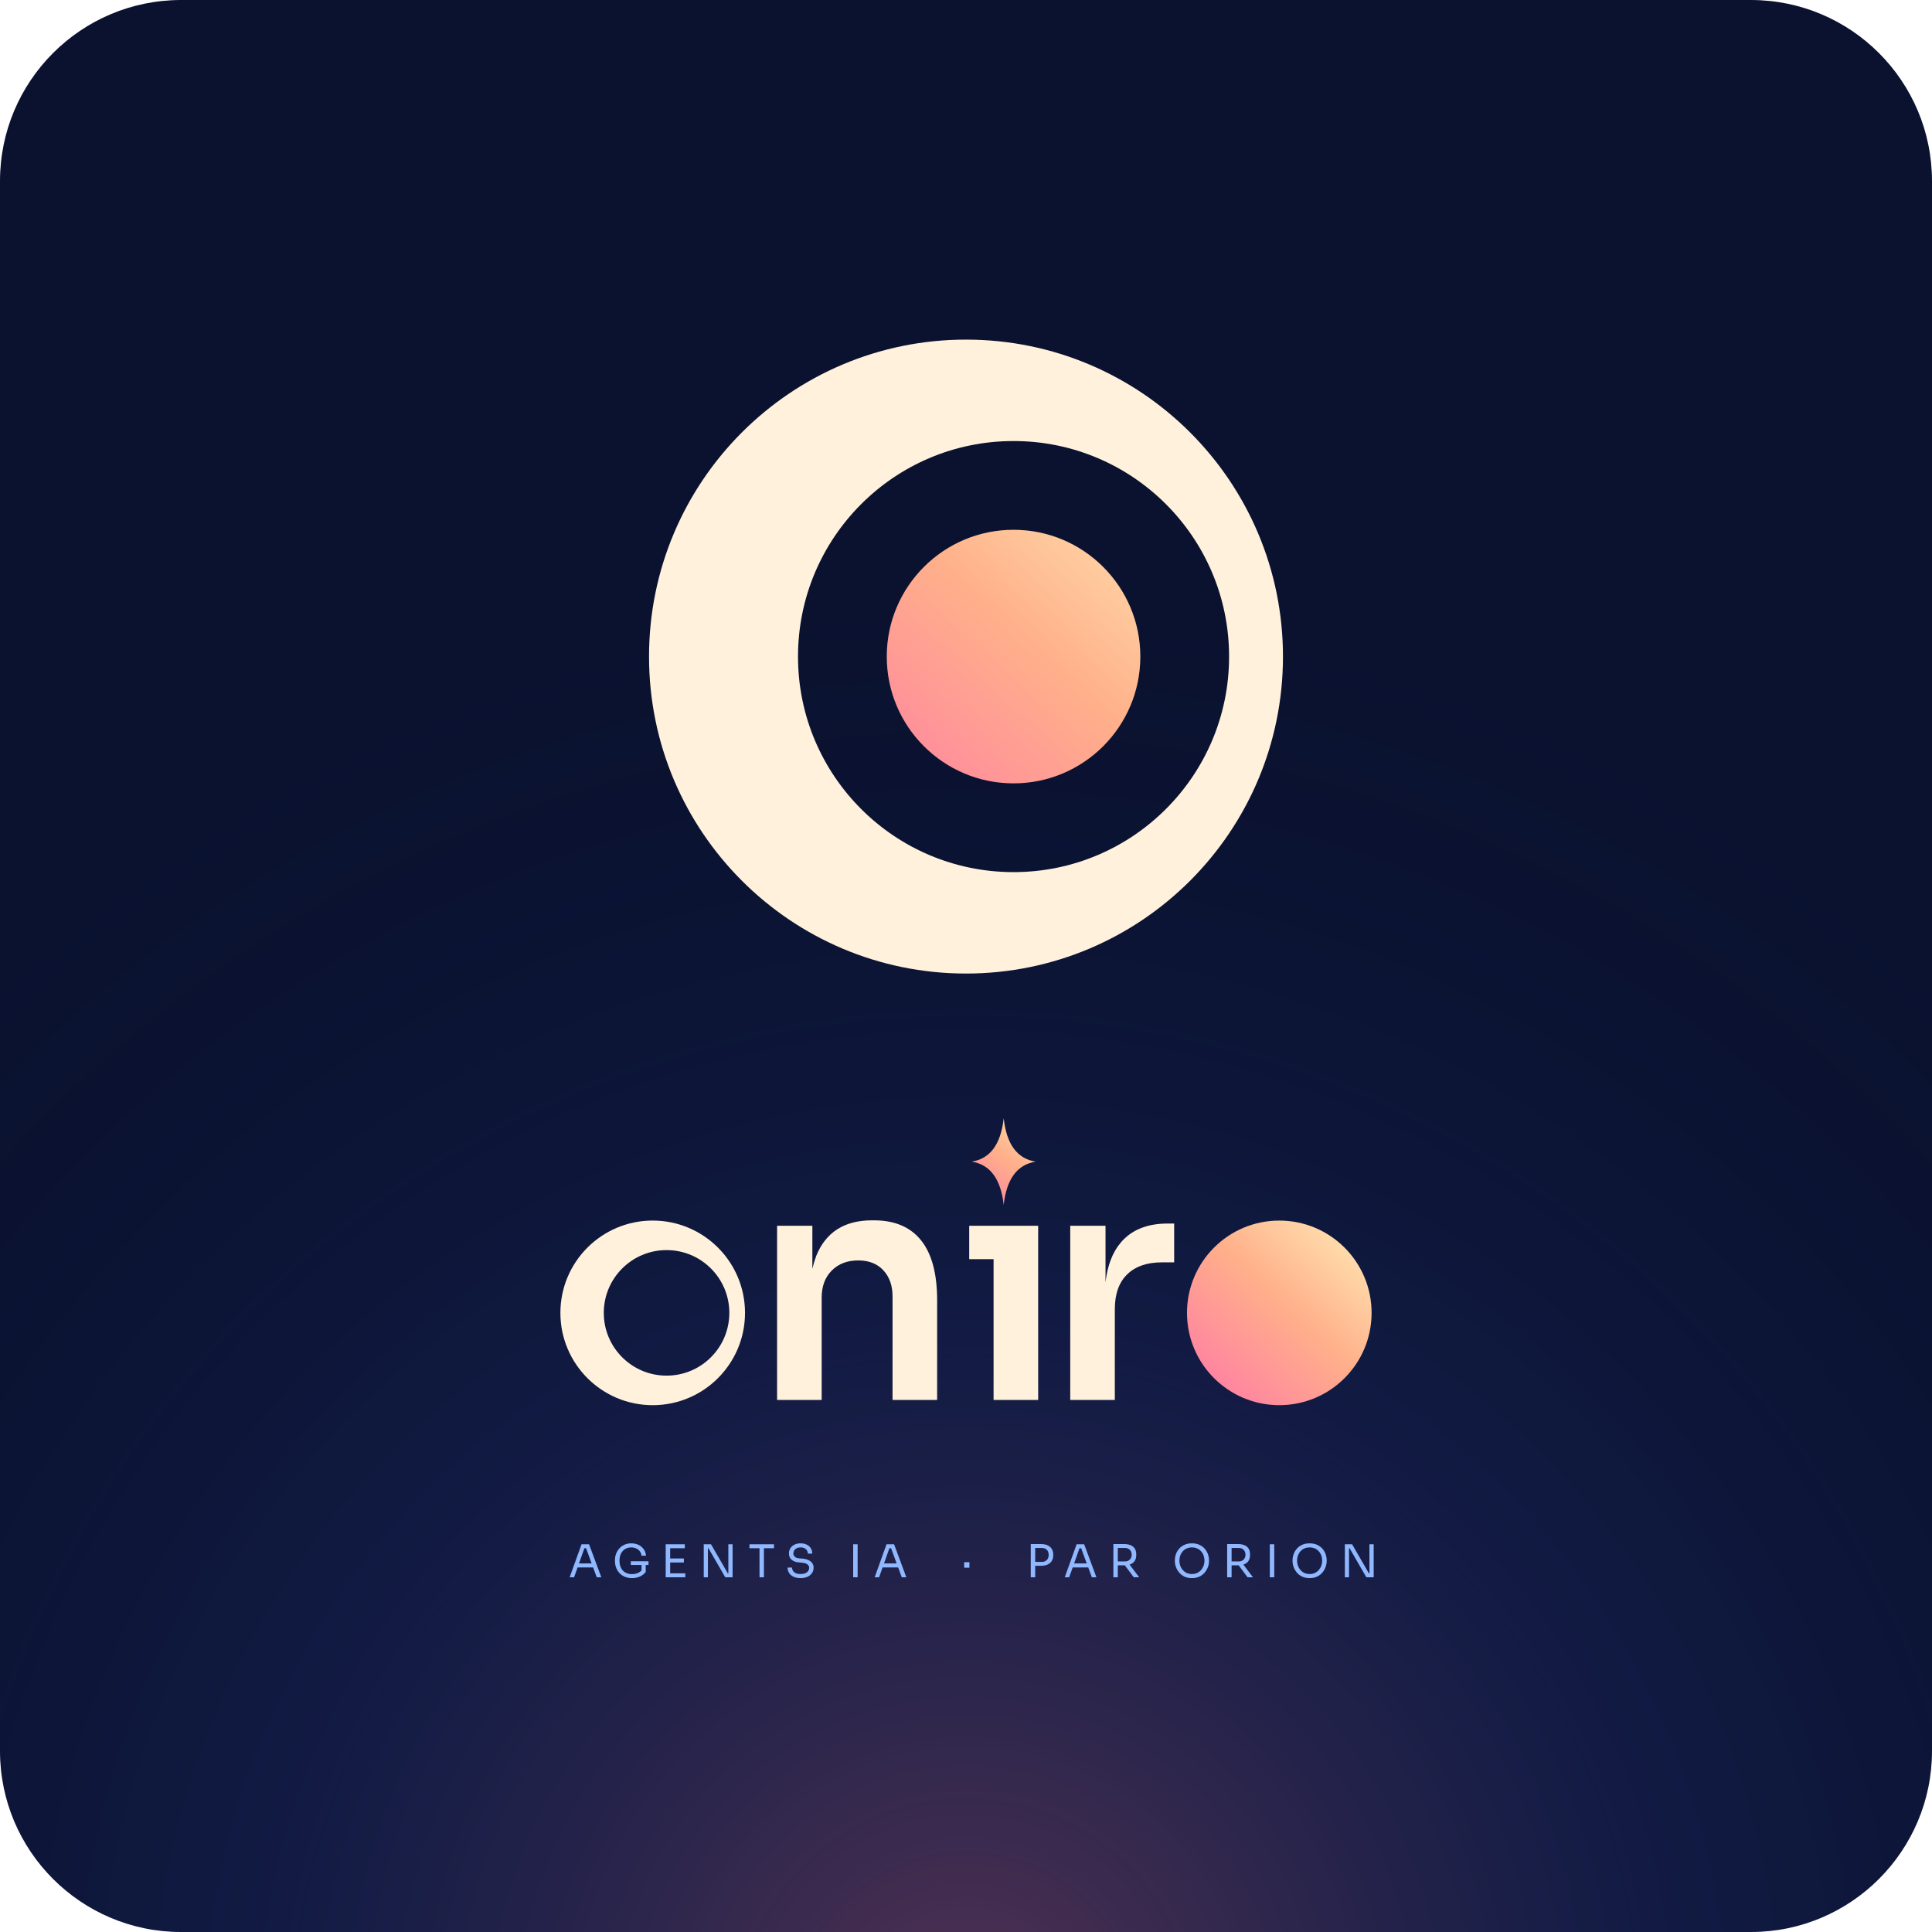
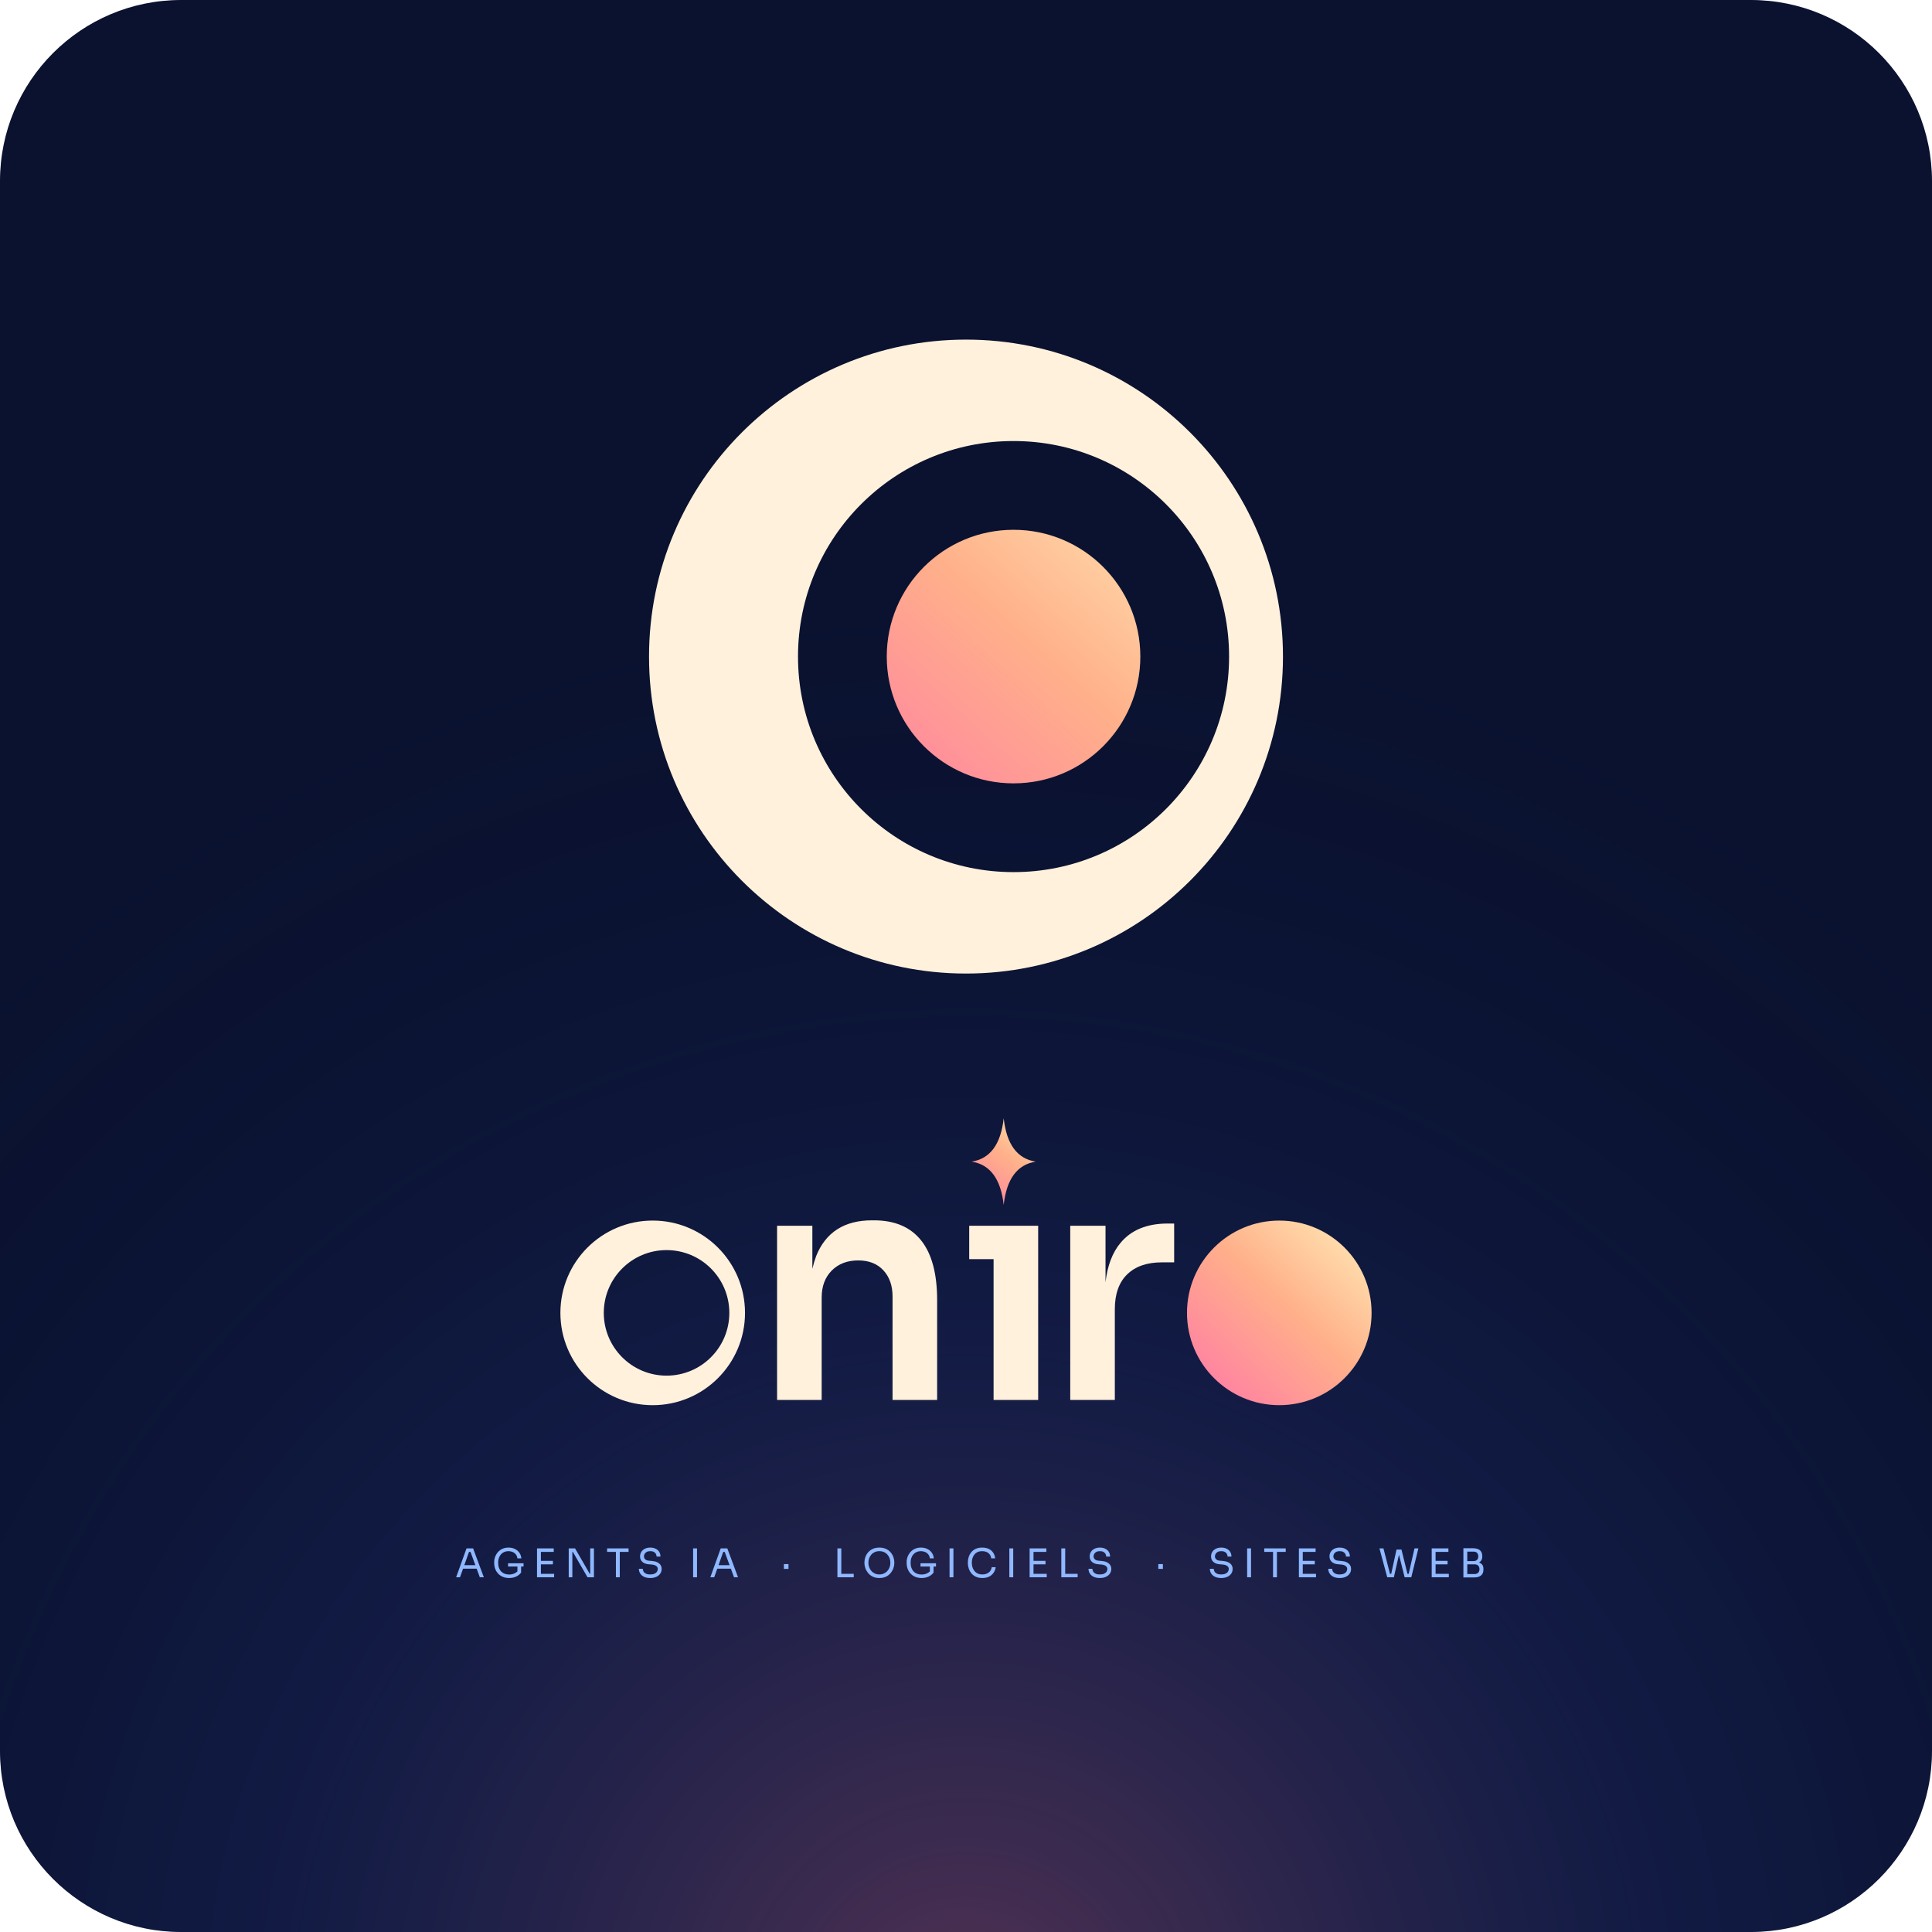
<svg xmlns="http://www.w3.org/2000/svg" viewBox="0 0 1024 1024" width="1024" height="1024">
  <clipPath id="bc">
    <rect width="1024" height="1024" rx="96" />
  </clipPath>
  <g clip-path="url(#bc)">
    <rect width="1024" height="1024" fill="#0a1230" />
    <defs>
      <radialGradient id="bh" gradientUnits="userSpaceOnUse" cx="512" cy="1075.2" r="768">
        <stop offset="0" stop-color="#ff7fa3" stop-opacity=".30" />
        <stop offset=".5" stop-color="#3b4fb8" stop-opacity=".14" />
        <stop offset="1" stop-color="#0a1230" stop-opacity="0" />
      </radialGradient>
    </defs>
    <rect width="1024" height="1024" fill="url(#bh)" />
  </g>
  <defs>
    <linearGradient id="bg" gradientUnits="userSpaceOnUse" x1="461.60" y1="432.00" x2="612.80" y2="264.00">
      <stop offset="0" stop-color="#ff7fa3" />
      <stop offset=".55" stop-color="#ffb08a" />
      <stop offset="1" stop-color="#ffe2b0" />
    </linearGradient>
  </defs>
  <path fill-rule="evenodd" fill="#fff1dc" d="M344.00,348.00a168.00,168.00 0 1 0 336.00,0a168.00,168.00 0 1 0 -336.00,0ZM422.96,348.00a114.24,114.24 0 1 0 228.48,0a114.24,114.24 0 1 0 -228.48,0Z" />
  <circle cx="537.20" cy="348.00" r="67.20" fill="url(#bg)" />
  <defs>
    <linearGradient id="bw" gradientUnits="userSpaceOnUse" x1="638.91" y1="737.43" x2="717.19" y2="654.26">
      <stop offset="0" stop-color="#ff7fa3" />
      <stop offset=".55" stop-color="#ffb08a" />
      <stop offset="1" stop-color="#ffe2b0" />
    </linearGradient>
  </defs>
  <path fill-rule="evenodd" fill="#fff1dc" d="M297.02,695.85a48.92,48.92 0 1 0 97.85,0a48.92,48.92 0 1 0 -97.85,0ZM320.02,695.85a33.27,33.27 0 1 0 66.54,0a33.27,33.27 0 1 0 -66.54,0Z" />
  <path d="M435.50 742L411.87 742L411.87 649.69L430.57 649.69L430.57 672.47Q431.42 668.90 432.61 665.67L432.61 665.67Q436.35 656.32 443.75 651.56Q451.14 646.80 462.19 646.80L462.19 646.80L463.21 646.80Q479.70 646.80 488.20 657.42Q496.70 668.05 496.70 689.13L496.70 689.13L496.70 742L473.07 742L473.07 687.09Q473.07 678.59 468.23 673.32Q463.38 668.05 454.88 668.05L454.88 668.05Q446.21 668.05 440.86 673.40Q435.50 678.76 435.50 687.77L435.50 687.77L435.50 742Z" fill="#fff1dc" />
  <clipPath id="bwi">
    <rect x="511.70" y="648.69" width="40.55" height="96.31" />
  </clipPath>
  <path d="M550.25 742L526.62 742L526.62 667.37L513.70 667.37L513.70 649.69L550.25 649.69L550.25 742ZM535.29 638.64Q528.32 638.64 525.00 634.99Q521.69 631.33 521.69 625.72Q521.69 620.11 525.00 616.54Q528.32 612.97 535.29 612.97Q542.26 612.97 545.49 616.54Q548.72 620.11 548.72 625.72Q548.72 631.33 545.49 634.99Q542.26 638.64 535.29 638.64Z" fill="#fff1dc" clip-path="url(#bwi)" />
  <defs>
    <linearGradient id="bws" gradientUnits="userSpaceOnUse" x1="514.98" y1="637.79" x2="548.98" y2="593.59">
      <stop offset="0" stop-color="#ff7fa3" />
      <stop offset=".55" stop-color="#ffb08a" />
      <stop offset="1" stop-color="#ffe2b0" />
    </linearGradient>
  </defs>
  <path d="M531.98,592.74Q534.27,613.40 548.96,615.69Q534.27,617.99 531.98,638.64Q529.68,617.99 514.99,615.69Q529.68,613.40 531.98,592.74Z" fill="url(#bws)" />
  <path d="M590.88 742L567.25 742L567.25 649.69L585.95 649.69L585.95 679.61Q587.48 666.35 593.94 658.70L593.94 658.70Q602.44 648.50 618.93 648.50L618.93 648.50L622.33 648.50L622.33 669.07L615.87 669.07Q603.97 669.07 597.43 675.44Q590.88 681.82 590.88 693.89L590.88 693.89L590.88 742Z" fill="#fff1dc" />
  <circle cx="678.05" cy="695.85" r="48.92" fill="url(#bw)" />
-   <path d="M304.27 836L301.92 836L308.23 818.48L312.21 818.48L318.72 836L316.29 836L314.37 830.77L306.14 830.77L304.27 836ZM306.88 828.66L313.58 828.66L310.63 820.59L309.74 820.59L306.88 828.66ZM334.96 836.43L334.96 836.43Q332.92 836.43 331.27 835.76Q329.61 835.09 328.42 833.86Q327.24 832.64 326.59 830.97Q325.94 829.30 325.94 827.34L325.94 827.34L325.94 826.81Q325.94 825.13 326.53 823.56Q327.12 821.98 328.23 820.72Q329.35 819.46 330.96 818.73Q332.56 818 334.58 818L334.58 818Q336.76 818 338.47 818.83Q340.17 819.66 341.20 821.13Q342.24 822.61 342.40 824.55L342.40 824.55L340.00 824.55Q339.84 823.09 339.04 822.12Q338.25 821.14 337.09 820.65Q335.92 820.16 334.58 820.16L334.58 820.16Q333.21 820.16 332.06 820.65Q330.91 821.14 330.08 822.06Q329.25 822.97 328.80 824.24Q328.34 825.51 328.34 827.10L328.34 827.10Q328.34 828.90 328.83 830.25Q329.32 831.61 330.21 832.51Q331.10 833.41 332.31 833.86Q333.52 834.32 334.96 834.32L334.96 834.32Q337.00 834.32 338.56 833.48L338.56 833.48Q339.40 833.02 340.03 832.42L340.03 832.42L340.03 829.47L334.34 829.47L334.34 827.50L343.72 827.50L343.72 829.47L342.24 829.47L342.24 833.17Q341.06 834.70 339.21 835.57Q337.36 836.43 334.96 836.43ZM363.21 836L352.84 836L352.84 818.48L362.97 818.48L362.97 820.59L355.20 820.59L355.20 826.04L362.47 826.04L362.47 828.15L355.20 828.15L355.20 833.89L363.21 833.89L363.21 836ZM375.21 836L373.00 836L373.00 818.48L376.84 818.48L385.75 833.89L386.04 833.89L386.04 818.48L388.29 818.48L388.29 836L384.40 836L375.50 820.59L375.21 820.59L375.21 836ZM404.90 836L402.55 836L402.55 820.59L397.22 820.59L397.22 818.48L410.23 818.48L410.23 820.59L404.90 820.59L404.90 836ZM424.32 836.43L424.32 836.43Q422.13 836.43 420.60 835.71Q419.06 834.99 418.24 833.72Q417.43 832.45 417.43 830.84L417.43 830.84L419.78 830.84Q419.78 831.63 420.20 832.42Q420.62 833.22 421.62 833.74Q422.61 834.27 424.32 834.27L424.32 834.27Q425.90 834.27 426.91 833.80Q427.92 833.34 428.40 832.58Q428.88 831.82 428.88 830.94L428.88 830.94Q428.88 829.86 427.94 829.15Q427.00 828.44 425.20 828.27L425.20 828.27L423.26 828.10Q420.93 827.91 419.54 826.66Q418.15 825.42 418.15 823.38L418.15 823.38Q418.15 821.77 418.93 820.57Q419.71 819.37 421.10 818.68Q422.49 818 424.34 818L424.34 818Q426.16 818 427.56 818.67Q428.95 819.34 429.73 820.56Q430.51 821.77 430.51 823.45L430.51 823.45L428.16 823.45Q428.16 822.61 427.76 821.86Q427.36 821.12 426.52 820.64Q425.68 820.16 424.34 820.16L424.34 820.16Q423.04 820.16 422.19 820.62Q421.34 821.07 420.92 821.80Q420.50 822.54 420.50 823.38L420.50 823.38Q420.50 824.34 421.24 825.08Q421.99 825.82 423.45 825.94L423.45 825.94L425.40 826.11Q427.20 826.26 428.50 826.87Q429.81 827.48 430.52 828.50Q431.23 829.52 431.23 830.94L431.23 830.94Q431.23 832.54 430.36 833.79Q429.50 835.04 427.94 835.74Q426.38 836.43 424.32 836.43ZM454.56 836L452.20 836L452.20 818.48L454.56 818.48L454.56 836ZM465.93 836L463.58 836L469.89 818.48L473.88 818.48L480.38 836L477.96 836L476.04 830.77L467.80 830.77L465.93 836ZM468.55 828.66L475.24 828.66L472.29 820.59L471.40 820.59L468.55 828.66ZM513.81 830.91L511.03 830.91L511.03 827.98L513.81 827.98L513.81 830.91ZM548.68 836L546.33 836L546.33 818.38L551.68 818.38Q553.84 818.38 555.30 819.07Q556.75 819.75 557.49 821Q558.24 822.25 558.24 823.95L558.24 823.95L558.24 824.34Q558.24 826.02 557.49 827.28Q556.75 828.54 555.30 829.22Q553.84 829.90 551.68 829.90L551.68 829.90L548.68 829.90L548.68 836ZM552.12 820.45L548.68 820.45L548.68 827.84L552.12 827.84Q553.36 827.84 554.18 827.35Q555.00 826.86 555.42 826.02Q555.84 825.18 555.84 824.14L555.84 824.14Q555.84 823.09 555.42 822.25Q555.00 821.41 554.18 820.93Q553.36 820.45 552.12 820.45L552.12 820.45ZM566.68 836L564.33 836L570.64 818.48L574.63 818.48L581.13 836L578.71 836L576.79 830.77L568.56 830.77L566.68 836ZM569.30 828.66L576.00 828.66L573.04 820.59L572.16 820.59L569.30 828.66ZM592.46 836L590.11 836L590.11 818.38L595.84 818.38Q597.76 818.38 599.20 818.96Q600.64 819.54 601.44 820.74Q602.23 821.94 602.23 823.83L602.23 823.83L602.23 824.22Q602.23 826.11 601.42 827.31Q600.62 828.51 599.20 829.09L599.20 829.09Q598.94 829.18 598.70 829.26L598.70 829.26L603.79 836L600.93 836L596.20 829.66Q596.04 829.66 595.84 829.66L595.84 829.66L592.46 829.66L592.46 836ZM596.28 820.45L592.46 820.45L592.46 827.58L596.28 827.58Q597.38 827.58 598.17 827.12Q598.96 826.66 599.40 825.86Q599.83 825.06 599.83 824.02Q599.83 822.99 599.40 822.19Q598.96 821.38 598.17 820.92Q597.38 820.45 596.28 820.45L596.28 820.45ZM631.75 836.43L631.75 836.43Q629.40 836.43 627.69 835.59Q625.99 834.75 624.88 833.38Q623.78 832.02 623.24 830.46Q622.70 828.90 622.70 827.46L622.70 827.46L622.70 826.93Q622.70 825.37 623.25 823.78Q623.80 822.20 624.93 820.89Q626.06 819.58 627.75 818.79Q629.44 818 631.75 818L631.75 818Q634.05 818 635.74 818.79Q637.44 819.58 638.56 820.89Q639.69 822.20 640.24 823.78Q640.80 825.37 640.80 826.93L640.80 826.93L640.80 827.46Q640.80 828.90 640.26 830.46Q639.72 832.02 638.61 833.38Q637.51 834.75 635.80 835.59Q634.10 836.43 631.75 836.43ZM631.75 834.27L631.75 834.27Q633.28 834.27 634.52 833.70Q635.76 833.12 636.62 832.12Q637.48 831.13 637.94 829.87Q638.40 828.61 638.40 827.22L638.40 827.22Q638.40 825.75 637.94 824.48Q637.48 823.21 636.62 822.24Q635.76 821.26 634.52 820.71Q633.28 820.16 631.75 820.16L631.75 820.16Q630.21 820.16 628.98 820.71Q627.74 821.26 626.88 822.24Q626.01 823.21 625.56 824.48Q625.10 825.75 625.10 827.22L625.10 827.22Q625.10 828.61 625.56 829.87Q626.01 831.13 626.88 832.12Q627.74 833.12 628.98 833.70Q630.21 834.27 631.75 834.27ZM652.77 836L650.42 836L650.42 818.38L656.16 818.38Q658.08 818.38 659.52 818.96Q660.96 819.54 661.75 820.74Q662.54 821.94 662.54 823.83L662.54 823.83L662.54 824.22Q662.54 826.11 661.74 827.31Q660.93 828.51 659.52 829.09L659.52 829.09Q659.25 829.18 659.01 829.26L659.01 829.26L664.10 836L661.24 836L656.52 829.66Q656.35 829.66 656.16 829.66L656.16 829.66L652.77 829.66L652.77 836ZM656.59 820.45L652.77 820.45L652.77 827.58L656.59 827.58Q657.69 827.58 658.48 827.12Q659.28 826.66 659.71 825.86Q660.14 825.06 660.14 824.02Q660.14 822.99 659.71 822.19Q659.28 821.38 658.48 820.92Q657.69 820.45 656.59 820.45L656.59 820.45ZM675.38 836L673.03 836L673.03 818.48L675.38 818.48L675.38 836ZM694.12 836.43L694.12 836.43Q691.77 836.43 690.07 835.59Q688.36 834.75 687.26 833.38Q686.16 832.02 685.62 830.46Q685.08 828.90 685.08 827.46L685.08 827.46L685.08 826.93Q685.08 825.37 685.63 823.78Q686.18 822.20 687.31 820.89Q688.44 819.58 690.13 818.79Q691.82 818 694.12 818L694.12 818Q696.43 818 698.12 818.79Q699.81 819.58 700.94 820.89Q702.07 822.20 702.62 823.78Q703.17 825.37 703.17 826.93L703.17 826.93L703.17 827.46Q703.17 828.90 702.63 830.46Q702.09 832.02 700.99 833.38Q699.88 834.75 698.18 835.59Q696.48 836.43 694.12 836.43ZM694.12 834.27L694.12 834.27Q695.66 834.27 696.90 833.70Q698.13 833.12 699.00 832.12Q699.86 831.13 700.32 829.87Q700.77 828.61 700.77 827.22L700.77 827.22Q700.77 825.75 700.32 824.48Q699.86 823.21 699.00 822.24Q698.13 821.26 696.90 820.71Q695.66 820.16 694.12 820.16L694.12 820.16Q692.59 820.16 691.35 820.71Q690.12 821.26 689.25 822.24Q688.39 823.21 687.93 824.48Q687.48 825.75 687.48 827.22L687.48 827.22Q687.48 828.61 687.93 829.87Q688.39 831.13 689.25 832.12Q690.12 833.12 691.35 833.70Q692.59 834.27 694.12 834.27ZM715.00 836L712.80 836L712.80 818.48L716.64 818.48L725.54 833.89L725.83 833.89L725.83 818.48L728.08 818.48L728.08 836L724.20 836L715.29 820.59L715.00 820.59L715.00 836Z" fill="#8fb8ff" />
+   <path d="M243.80 836L241.75 836L247.27 820.67L250.75 820.67L256.45 836L254.32 836L252.64 831.42L245.44 831.42L243.80 836ZM246.09 829.57L251.95 829.57L249.37 822.52L248.59 822.52L246.09 829.57ZM269.82 836.38L269.82 836.38Q268.04 836.38 266.59 835.79Q265.14 835.20 264.10 834.13Q263.06 833.06 262.49 831.60Q261.93 830.14 261.93 828.42L261.93 828.42L261.93 827.96Q261.93 826.49 262.44 825.11Q262.96 823.74 263.93 822.63Q264.91 821.53 266.32 820.89Q267.72 820.25 269.49 820.25L269.49 820.25Q271.40 820.25 272.89 820.97Q274.38 821.70 275.28 822.99Q276.19 824.28 276.33 825.98L276.33 825.98L274.23 825.98Q274.09 824.70 273.39 823.85Q272.70 823.00 271.68 822.57Q270.66 822.14 269.49 822.14L269.49 822.14Q268.29 822.14 267.28 822.57Q266.27 823.00 265.55 823.80Q264.82 824.60 264.43 825.71Q264.03 826.82 264.03 828.21L264.03 828.21Q264.03 829.78 264.46 830.97Q264.89 832.16 265.66 832.94Q266.44 833.73 267.50 834.13Q268.56 834.53 269.82 834.53L269.82 834.53Q271.61 834.53 272.97 833.79L272.97 833.79Q273.71 833.40 274.25 832.87L274.25 832.87L274.25 830.29L269.28 830.29L269.28 828.57L277.49 828.57L277.49 830.29L276.19 830.29L276.19 833.52Q275.16 834.87 273.54 835.62Q271.92 836.38 269.82 836.38ZM293.70 836L284.63 836L284.63 820.67L293.49 820.67L293.49 822.52L286.69 822.52L286.69 827.28L293.05 827.28L293.05 829.13L286.69 829.13L286.69 834.15L293.70 834.15L293.70 836ZM303.36 836L301.43 836L301.43 820.67L304.79 820.67L312.58 834.15L312.83 834.15L312.83 820.67L314.80 820.67L314.80 836L311.40 836L303.61 822.52L303.36 822.52L303.36 836ZM328.50 836L326.44 836L326.44 822.52L321.78 822.52L321.78 820.67L333.16 820.67L333.16 822.52L328.50 822.52L328.50 836ZM344.65 836.38L344.65 836.38Q342.73 836.38 341.39 835.75Q340.05 835.12 339.33 834.00Q338.62 832.89 338.62 831.49L338.62 831.49L340.68 831.49Q340.68 832.18 341.04 832.87Q341.41 833.56 342.28 834.03Q343.15 834.49 344.65 834.49L344.65 834.49Q346.03 834.49 346.91 834.08Q347.80 833.67 348.22 833.01Q348.64 832.35 348.64 831.57L348.64 831.57Q348.64 830.62 347.82 830.00Q347.00 829.38 345.42 829.24L345.42 829.24L343.72 829.09Q341.68 828.92 340.47 827.83Q339.25 826.74 339.25 824.95L339.25 824.95Q339.25 823.55 339.93 822.50Q340.61 821.45 341.83 820.85Q343.05 820.25 344.67 820.25L344.67 820.25Q346.26 820.25 347.48 820.84Q348.70 821.43 349.38 822.49Q350.06 823.55 350.06 825.02L350.06 825.02L348.01 825.02Q348.01 824.28 347.66 823.63Q347.31 822.98 346.58 822.56Q345.84 822.14 344.67 822.14L344.67 822.14Q343.53 822.14 342.79 822.54Q342.04 822.94 341.67 823.58Q341.31 824.22 341.31 824.95L341.31 824.95Q341.31 825.79 341.96 826.45Q342.61 827.10 343.89 827.20L343.89 827.20L345.59 827.35Q347.17 827.47 348.31 828.01Q349.45 828.54 350.07 829.44Q350.69 830.33 350.69 831.57L350.69 831.57Q350.69 832.98 349.94 834.07Q349.18 835.16 347.82 835.77Q346.45 836.38 344.65 836.38ZM369.43 836L367.37 836L367.37 820.67L369.43 820.67L369.43 836ZM378.54 836L376.48 836L382.00 820.67L385.49 820.67L391.18 836L389.06 836L387.38 831.42L380.18 831.42L378.54 836ZM380.83 829.57L386.69 829.57L384.10 822.52L383.33 822.52L380.83 829.57ZM417.91 831.55L415.48 831.55L415.48 828.99L417.91 828.99L417.91 831.55ZM452.50 836L443.85 836L443.85 820.67L445.91 820.67L445.91 834.15L452.50 834.15L452.50 836ZM466.09 836.38L466.09 836.38Q464.03 836.38 462.54 835.64Q461.05 834.91 460.08 833.71Q459.12 832.51 458.64 831.15Q458.17 829.78 458.17 828.52L458.17 828.52L458.17 828.06Q458.17 826.70 458.65 825.31Q459.14 823.92 460.12 822.78Q461.11 821.64 462.59 820.94Q464.07 820.25 466.09 820.25L466.09 820.25Q468.10 820.25 469.59 820.94Q471.07 821.64 472.05 822.78Q473.04 823.92 473.52 825.31Q474.01 826.70 474.01 828.06L474.01 828.06L474.01 828.52Q474.01 829.78 473.53 831.15Q473.06 832.51 472.09 833.71Q471.13 834.91 469.64 835.64Q468.15 836.38 466.09 836.38ZM466.09 834.49L466.09 834.49Q467.43 834.49 468.51 833.98Q469.60 833.48 470.35 832.61Q471.11 831.74 471.51 830.63Q471.91 829.53 471.91 828.31L471.91 828.31Q471.91 827.03 471.51 825.92Q471.11 824.81 470.35 823.96Q469.60 823.11 468.51 822.62Q467.43 822.14 466.09 822.14L466.09 822.14Q464.74 822.14 463.66 822.62Q462.58 823.11 461.83 823.96Q461.07 824.81 460.67 825.92Q460.27 827.03 460.27 828.31L460.27 828.31Q460.27 829.53 460.67 830.63Q461.07 831.74 461.83 832.61Q462.58 833.48 463.66 833.98Q464.74 834.49 466.09 834.49ZM488.43 836.38L488.43 836.38Q486.65 836.38 485.20 835.79Q483.75 835.20 482.71 834.13Q481.67 833.06 481.10 831.60Q480.54 830.14 480.54 828.42L480.54 828.42L480.54 827.96Q480.54 826.49 481.05 825.11Q481.57 823.74 482.54 822.63Q483.52 821.53 484.93 820.89Q486.33 820.25 488.10 820.25L488.10 820.25Q490.01 820.25 491.50 820.97Q492.99 821.70 493.89 822.99Q494.80 824.28 494.94 825.98L494.94 825.98L492.84 825.98Q492.70 824.70 492.00 823.85Q491.31 823.00 490.29 822.57Q489.27 822.14 488.10 822.14L488.10 822.14Q486.90 822.14 485.89 822.57Q484.88 823.00 484.16 823.80Q483.43 824.60 483.04 825.71Q482.64 826.82 482.64 828.21L482.64 828.21Q482.64 829.78 483.07 830.97Q483.50 832.16 484.27 832.94Q485.05 833.73 486.11 834.13Q487.17 834.53 488.43 834.53L488.43 834.53Q490.22 834.53 491.58 833.79L491.58 833.79Q492.32 833.40 492.86 832.87L492.86 832.87L492.86 830.29L487.89 830.29L487.89 828.57L496.10 828.57L496.10 830.29L494.80 830.29L494.80 833.52Q493.77 834.87 492.15 835.62Q490.53 836.38 488.43 836.38ZM505.34 836L503.28 836L503.28 820.67L505.34 820.67L505.34 836ZM520.69 836.38L520.69 836.38Q518.59 836.38 517.11 835.64Q515.63 834.91 514.72 833.73Q513.82 832.56 513.40 831.18Q512.98 829.80 512.98 828.52L512.98 828.52L512.98 828.06Q512.98 826.68 513.41 825.29Q513.84 823.90 514.75 822.77Q515.65 821.64 517.10 820.94Q518.55 820.25 520.56 820.25L520.56 820.25Q522.62 820.25 524.09 820.96Q525.56 821.68 526.42 822.96Q527.28 824.24 527.47 825.98L527.47 825.98L525.37 825.98Q525.20 824.68 524.53 823.83Q523.86 822.98 522.84 822.56Q521.82 822.14 520.56 822.14L520.56 822.14Q519.20 822.14 518.17 822.61Q517.14 823.09 516.46 823.94Q515.77 824.79 515.43 825.90Q515.08 827.01 515.08 828.31L515.08 828.31Q515.08 829.55 515.43 830.67Q515.77 831.78 516.48 832.64Q517.18 833.50 518.23 833.99Q519.28 834.49 520.69 834.49L520.69 834.49Q522.66 834.49 524.01 833.50Q525.35 832.51 525.64 830.64L525.64 830.64L527.74 830.64Q527.53 832.22 526.68 833.52Q525.83 834.82 524.33 835.60Q522.83 836.38 520.69 836.38ZM537.03 836L534.97 836L534.97 820.67L537.03 820.67L537.03 836ZM554.79 836L545.72 836L545.72 820.67L554.58 820.67L554.58 822.52L547.78 822.52L547.78 827.28L554.14 827.28L554.14 829.13L547.78 829.13L547.78 834.15L554.79 834.15L554.79 836ZM571.17 836L562.52 836L562.52 820.67L564.58 820.67L564.58 834.15L571.17 834.15L571.17 836ZM582.95 836.38L582.95 836.38Q581.04 836.38 579.70 835.75Q578.35 835.12 577.64 834.00Q576.93 832.89 576.93 831.49L576.93 831.49L578.98 831.49Q578.98 832.18 579.35 832.87Q579.72 833.56 580.59 834.03Q581.46 834.49 582.95 834.49L582.95 834.49Q584.34 834.49 585.22 834.08Q586.10 833.67 586.52 833.01Q586.94 832.35 586.94 831.57L586.94 831.57Q586.94 830.62 586.12 830.00Q585.31 829.38 583.73 829.24L583.73 829.24L582.03 829.09Q579.99 828.92 578.77 827.83Q577.56 826.74 577.56 824.95L577.56 824.95Q577.56 823.55 578.24 822.50Q578.92 821.45 580.14 820.85Q581.36 820.25 582.97 820.25L582.97 820.25Q584.57 820.25 585.79 820.84Q587.01 821.43 587.69 822.49Q588.37 823.55 588.37 825.02L588.37 825.02L586.31 825.02Q586.31 824.28 585.97 823.63Q585.62 822.98 584.89 822.56Q584.15 822.14 582.97 822.14L582.97 822.14Q581.84 822.14 581.10 822.54Q580.35 822.94 579.98 823.58Q579.61 824.22 579.61 824.95L579.61 824.95Q579.61 825.79 580.27 826.45Q580.92 827.10 582.20 827.20L582.20 827.20L583.90 827.35Q585.47 827.47 586.62 828.01Q587.76 828.54 588.38 829.44Q589.00 830.33 589.00 831.57L589.00 831.57Q589.00 832.98 588.25 834.07Q587.49 835.16 586.12 835.77Q584.76 836.38 582.95 836.38ZM616.36 831.55L613.93 831.55L613.93 828.99L616.36 828.99L616.36 831.55ZM647.28 836.38L647.28 836.38Q645.37 836.38 644.02 835.75Q642.68 835.12 641.96 834.00Q641.25 832.89 641.25 831.49L641.25 831.49L643.31 831.49Q643.31 832.18 643.68 832.87Q644.04 833.56 644.91 834.03Q645.79 834.49 647.28 834.49L647.28 834.49Q648.66 834.49 649.54 834.08Q650.43 833.67 650.85 833.01Q651.27 832.35 651.27 831.57L651.27 831.57Q651.27 830.62 650.45 830.00Q649.63 829.38 648.05 829.24L648.05 829.24L646.35 829.09Q644.32 828.92 643.10 827.83Q641.88 826.74 641.88 824.95L641.88 824.95Q641.88 823.55 642.56 822.50Q643.24 821.45 644.46 820.85Q645.68 820.25 647.30 820.25L647.30 820.25Q648.89 820.25 650.11 820.84Q651.33 821.43 652.01 822.49Q652.69 823.55 652.69 825.02L652.69 825.02L650.64 825.02Q650.64 824.28 650.29 823.63Q649.94 822.98 649.21 822.56Q648.47 822.14 647.30 822.14L647.30 822.14Q646.16 822.14 645.42 822.54Q644.67 822.94 644.31 823.58Q643.94 824.22 643.94 824.95L643.94 824.95Q643.94 825.79 644.59 826.45Q645.24 827.10 646.52 827.20L646.52 827.20L648.22 827.35Q649.80 827.47 650.94 828.01Q652.09 828.54 652.71 829.44Q653.32 830.33 653.32 831.57L653.32 831.57Q653.32 832.98 652.57 834.07Q651.81 835.16 650.45 835.77Q649.08 836.38 647.28 836.38ZM663.07 836L661.01 836L661.01 820.67L663.07 820.67L663.07 836ZM676.80 836L674.74 836L674.74 822.52L670.08 822.52L670.08 820.67L681.46 820.67L681.46 822.52L676.80 822.52L676.80 836ZM697.51 836L688.44 836L688.44 820.67L697.30 820.67L697.30 822.52L690.49 822.52L690.49 827.28L696.86 827.28L696.86 829.13L690.49 829.13L690.49 834.15L697.51 834.15L697.51 836ZM710.05 836.38L710.05 836.38Q708.13 836.38 706.79 835.75Q705.45 835.12 704.73 834.00Q704.02 832.89 704.02 831.49L704.02 831.49L706.08 831.49Q706.08 832.18 706.44 832.87Q706.81 833.56 707.68 834.03Q708.55 834.49 710.05 834.49L710.05 834.49Q711.43 834.49 712.31 834.08Q713.20 833.67 713.62 833.01Q714.04 832.35 714.04 831.57L714.04 831.57Q714.04 830.62 713.22 830.00Q712.40 829.38 710.82 829.24L710.82 829.24L709.12 829.09Q707.08 828.92 705.87 827.83Q704.65 826.74 704.65 824.95L704.65 824.95Q704.65 823.55 705.33 822.50Q706.01 821.45 707.23 820.85Q708.45 820.25 710.07 820.25L710.07 820.25Q711.66 820.25 712.88 820.84Q714.10 821.43 714.78 822.49Q715.46 823.55 715.46 825.02L715.46 825.02L713.41 825.02Q713.41 824.28 713.06 823.63Q712.71 822.98 711.98 822.56Q711.24 822.14 710.07 822.14L710.07 822.14Q708.93 822.14 708.19 822.54Q707.44 822.94 707.07 823.58Q706.71 824.22 706.71 824.95L706.71 824.95Q706.71 825.79 707.36 826.45Q708.01 827.10 709.29 827.20L709.29 827.20L710.99 827.35Q712.57 827.47 713.71 828.01Q714.85 828.54 715.47 829.44Q716.09 830.33 716.09 831.57L716.09 831.57Q716.09 832.98 715.34 834.07Q714.58 835.16 713.22 835.77Q711.85 836.38 710.05 836.38ZM738.77 836L735.27 836L731.13 820.67L733.25 820.67L736.72 834.15L737.37 834.15L740.18 821.30L742.81 821.30L745.98 834.15L746.63 834.15L749.71 820.67L751.77 820.67L748.01 836L744.49 836L741.48 824.03L738.77 836ZM767.90 836L758.83 836L758.83 820.67L767.69 820.67L767.69 822.52L760.89 822.52L760.89 827.28L767.25 827.28L767.25 829.13L760.89 829.13L760.89 834.15L767.90 834.15L767.90 836ZM781.26 836.08L775.63 836.08L775.63 820.59L780.63 820.59Q783.15 820.59 784.39 821.65Q785.62 822.71 785.62 824.70L785.62 824.70L785.62 825.00Q785.62 826.40 784.99 827.22L784.99 827.22Q784.55 827.81 783.88 828.15L783.88 828.15Q784.97 828.50 785.62 829.32L785.62 829.32Q786.25 830.16 786.25 831.59L786.25 831.59L786.25 831.88Q786.25 833.23 785.71 834.16Q785.16 835.10 784.05 835.59Q782.94 836.08 781.26 836.08L781.26 836.08ZM781.55 829.13L777.69 829.13L777.69 834.28L781.55 834.28Q782.79 834.28 783.47 833.57Q784.15 832.87 784.15 831.70L784.15 831.70Q784.15 830.50 783.48 829.82Q782.81 829.13 781.55 829.13L781.55 829.13ZM780.98 822.39L777.69 822.39L777.69 827.41L780.98 827.41Q782.29 827.41 782.91 826.71Q783.52 826.00 783.52 824.91L783.52 824.91Q783.52 823.80 782.91 823.10Q782.29 822.39 780.98 822.39L780.98 822.39Z" fill="#8fb8ff" />
</svg>
